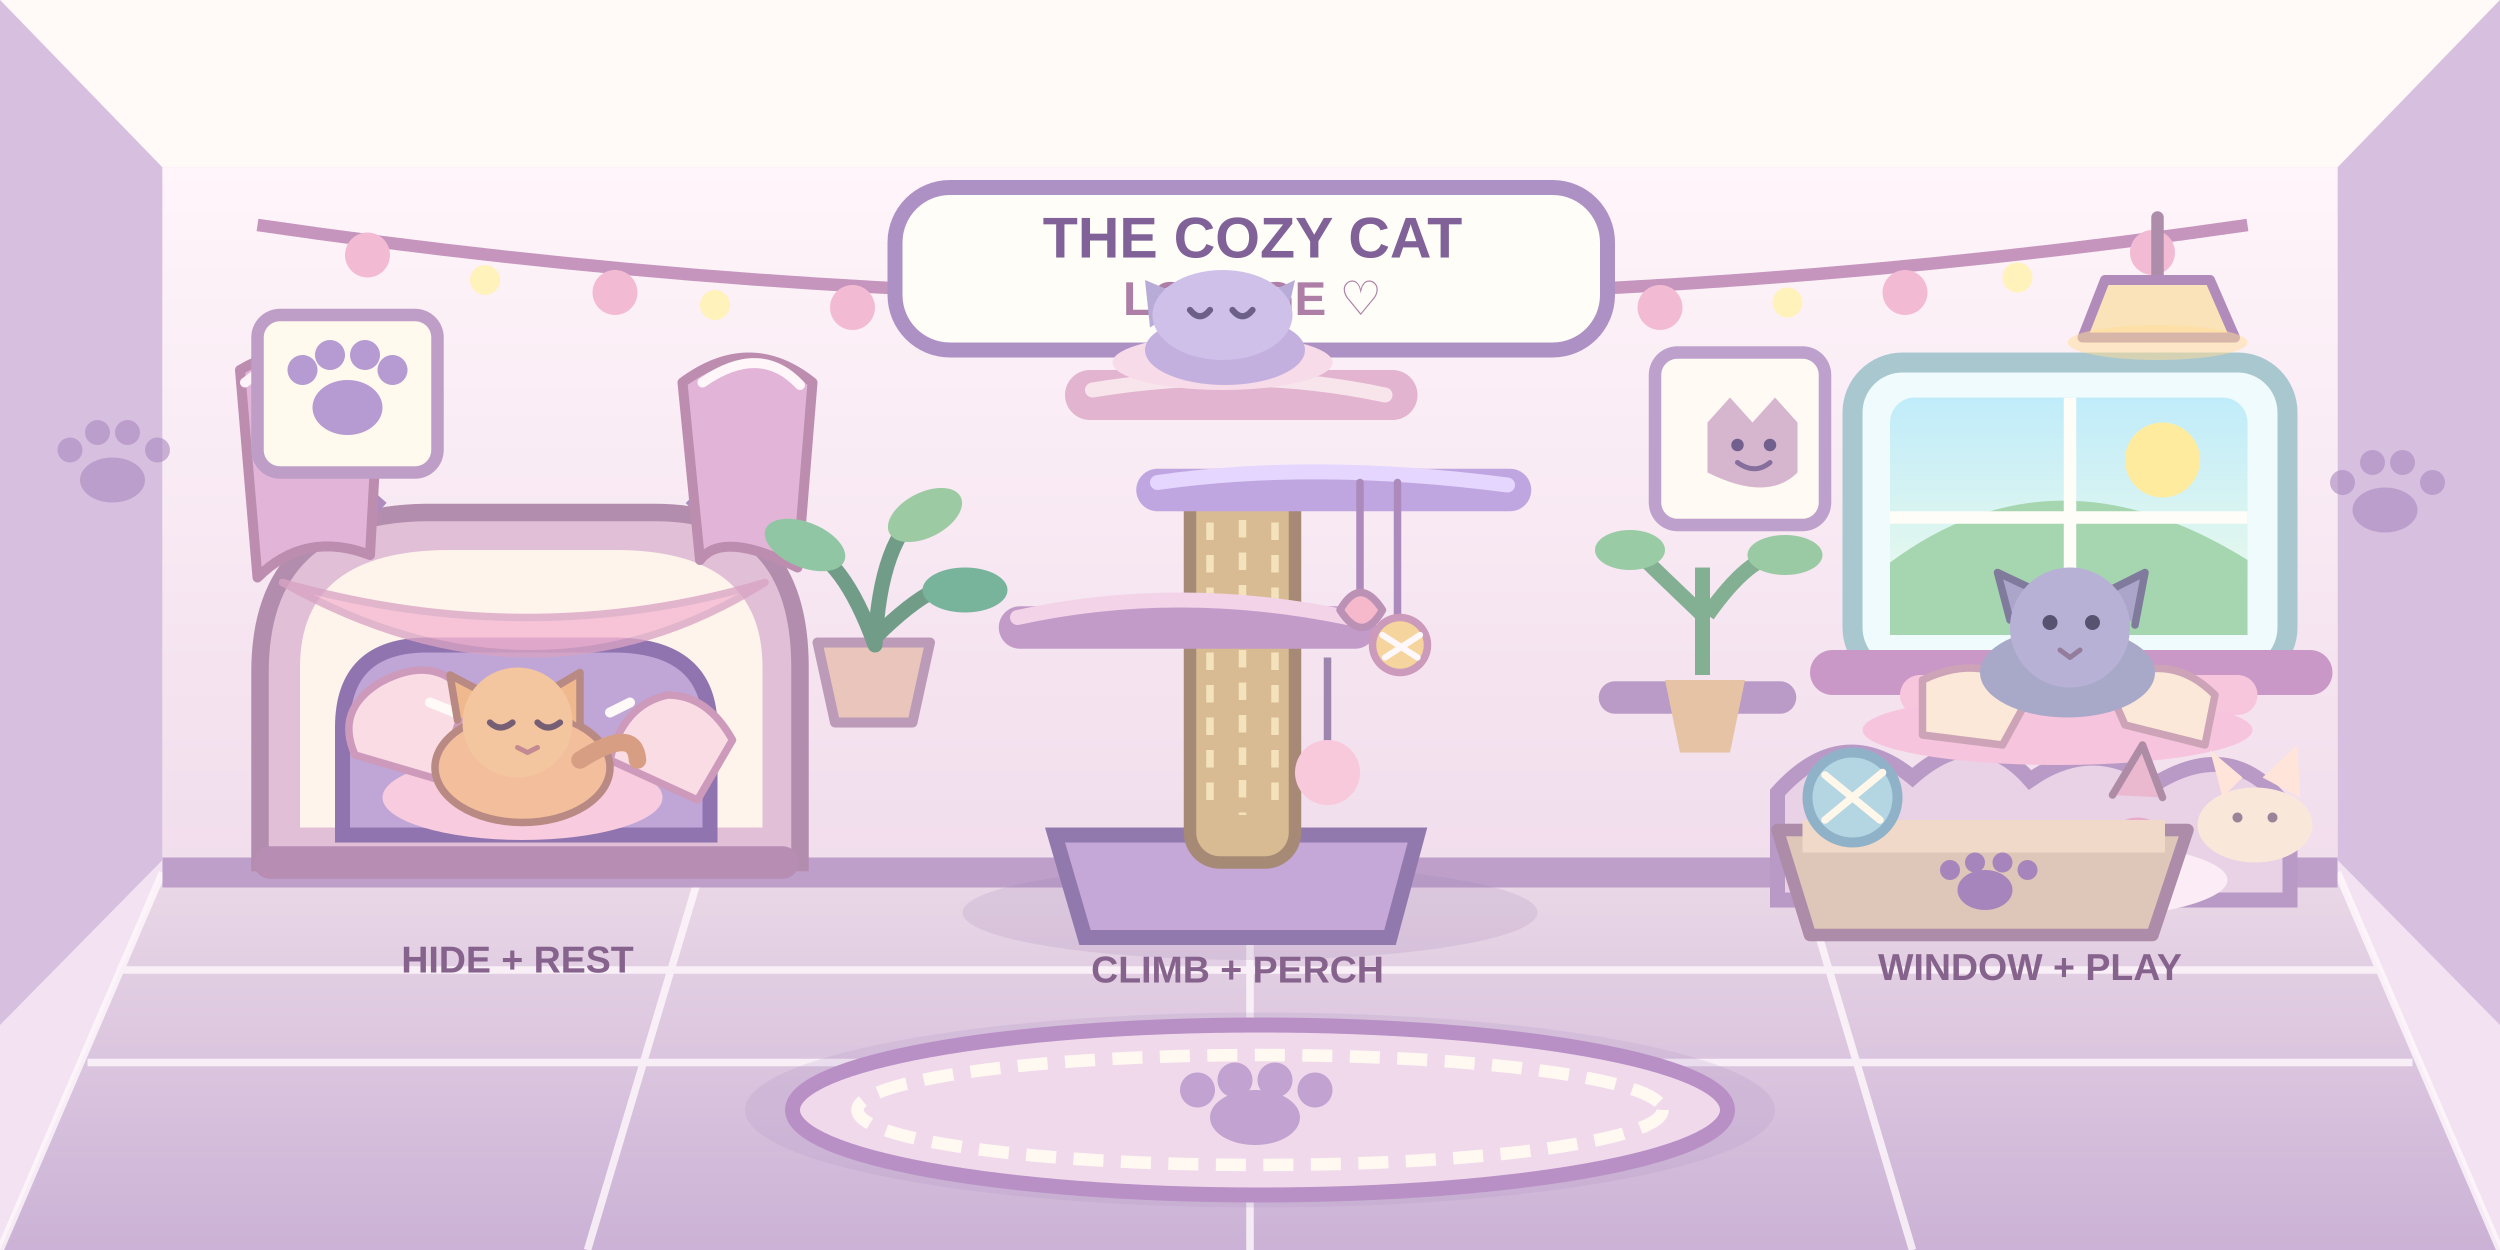
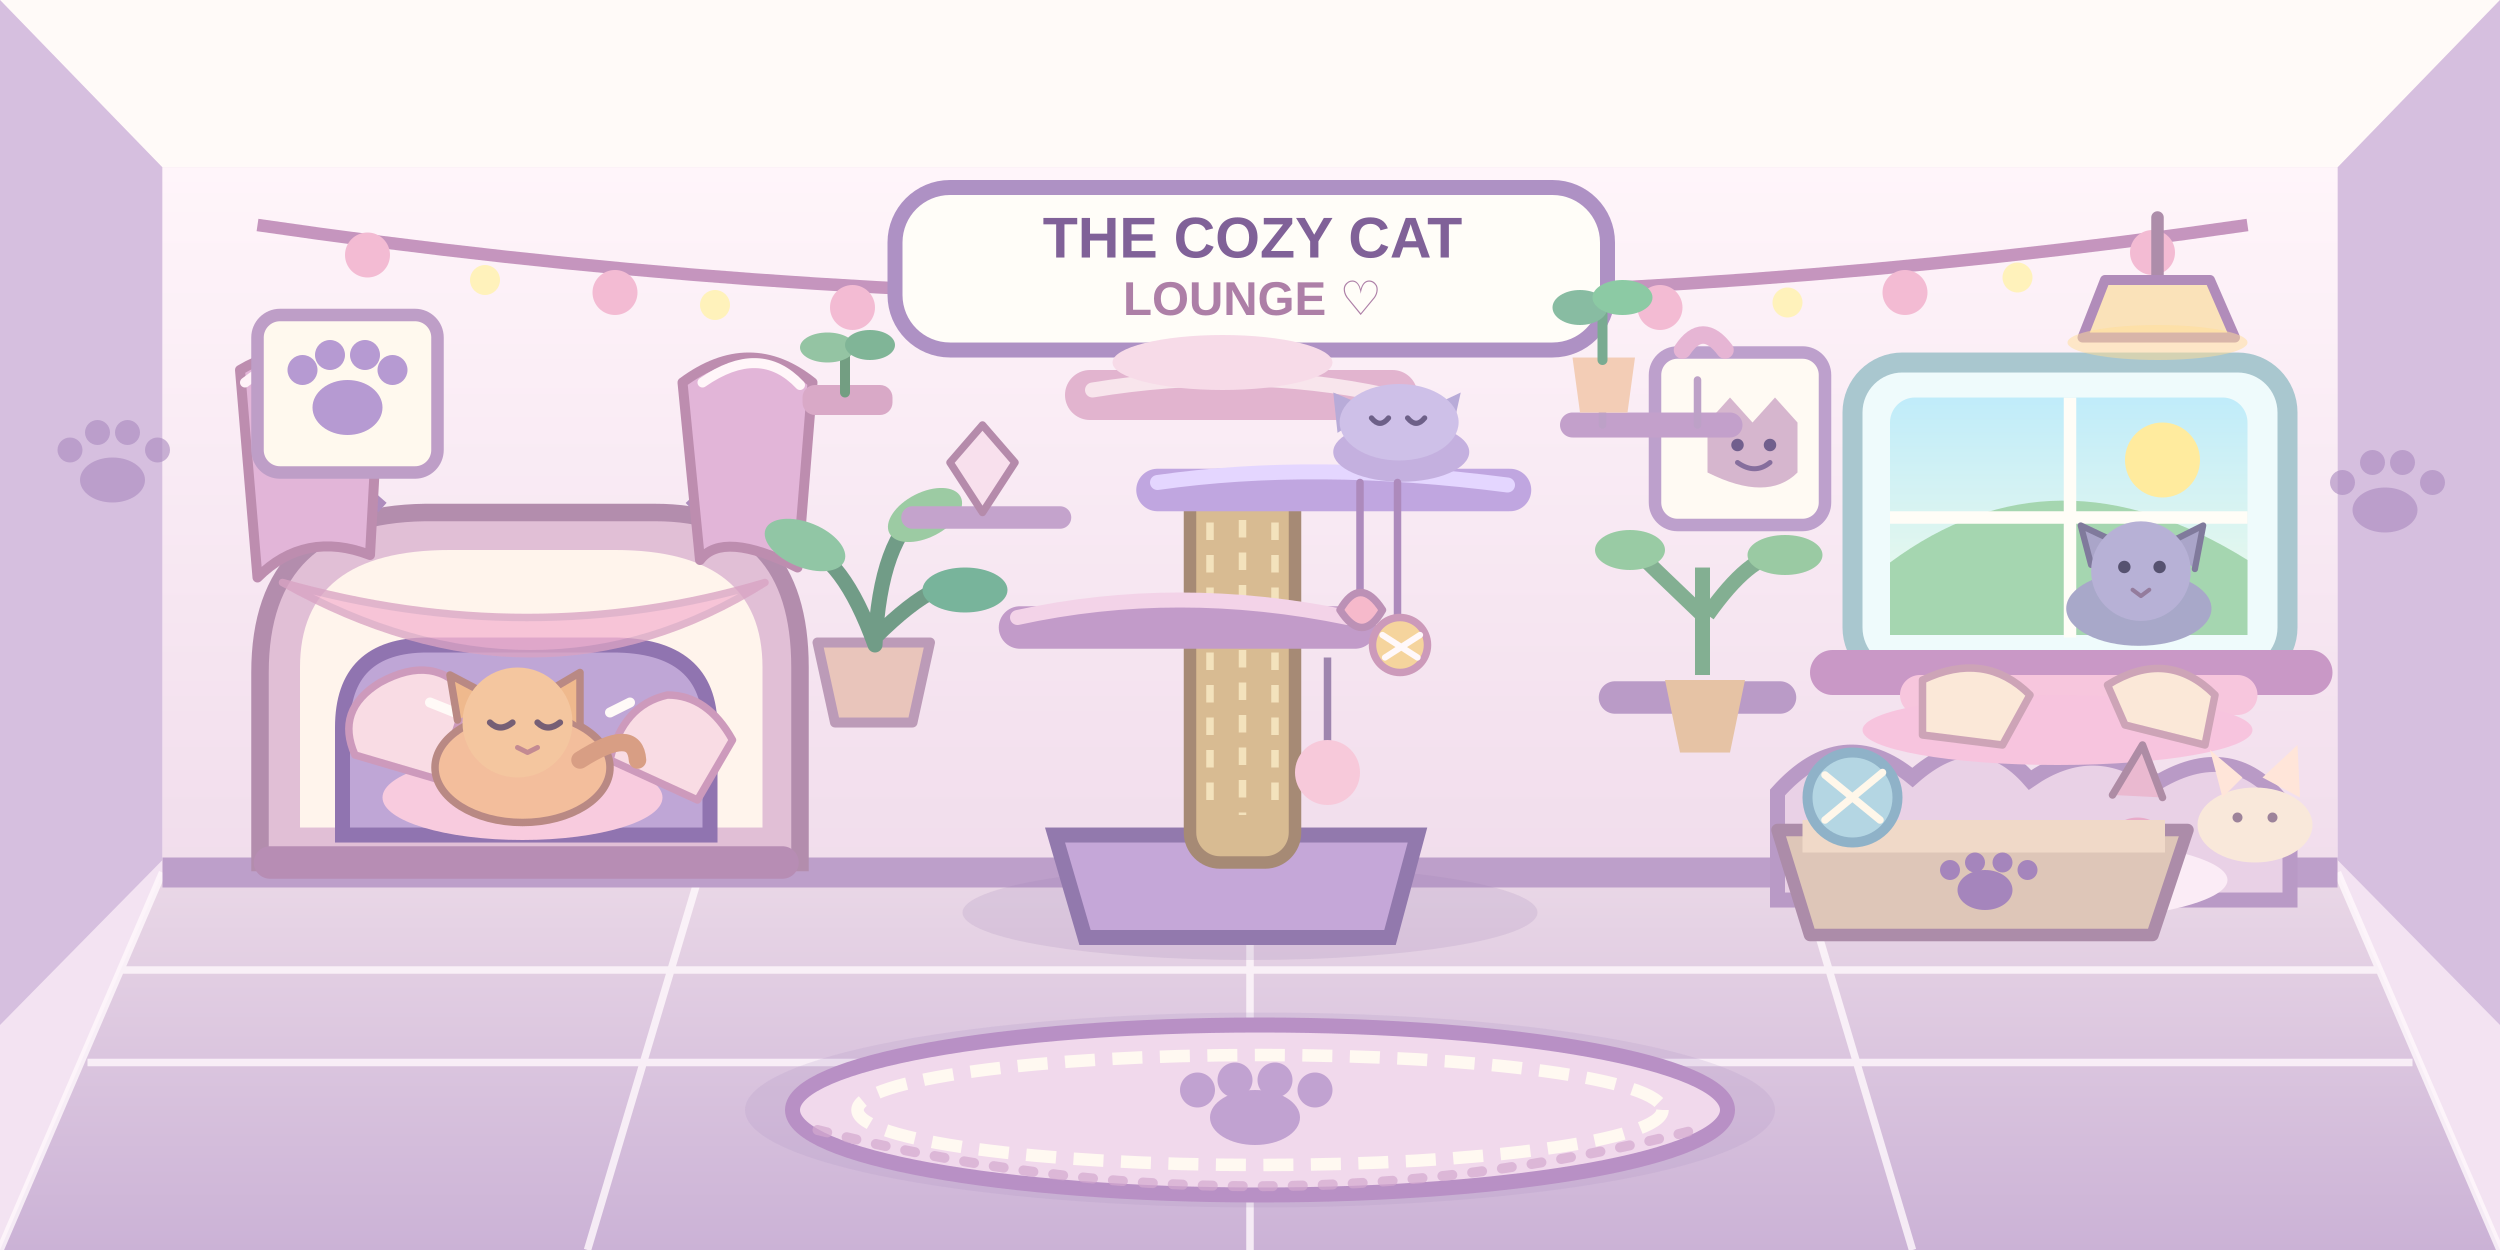
<svg xmlns="http://www.w3.org/2000/svg" viewBox="0 0 1000 500" role="img" aria-label="Cozy illustrated cat lounge with hiding nooks, climbing towers, sun window and toys">
  <defs>
    <linearGradient id="wall" x2="0" y2="1">
      <stop stop-color="#fff5fa" />
      <stop offset="1" stop-color="#f1ddec" />
    </linearGradient>
    <linearGradient id="floor" x2="0" y2="1">
      <stop stop-color="#ead8e7" />
      <stop offset="1" stop-color="#cbb2d6" />
    </linearGradient>
    <linearGradient id="glass" x2="0" y2="1">
      <stop stop-color="#c0ecfa" />
      <stop offset="1" stop-color="#f2fce9" />
    </linearGradient>
  </defs>
  <rect width="1000" height="500" fill="#f3e3f2" />
  <polygon points="0,0 1000,0 935,67 65,67" fill="#fffaf8" />
  <polygon points="0,0 65,67 65,344 0,410" fill="#d6bfdf" />
  <polygon points="1000,0 935,67 935,344 1000,410" fill="#d6bfdf" />
  <rect x="65" y="67" width="870" height="282" fill="url(#wall)" />
  <path d="M65 349H935L1000 500H0Z" fill="url(#floor)" />
  <path d="M65 349L0 500M935 349L1000 500M280 349L235 500M500 349V500M720 349L765 500M35 425H965M49 388H951" stroke="#fff9fc" stroke-width="3" fill="none" opacity=".8" />
  <path d="M65 349H935" stroke="#bd9fca" stroke-width="12" />
  <path d="M103 90Q499 148 899 90" stroke="#c595be" stroke-width="5" fill="none" />
  <g fill="#f3bbd3">
    <circle cx="147" cy="102" r="9" />
    <circle cx="246" cy="117" r="9" />
    <circle cx="341" cy="123" r="9" />
    <circle cx="664" cy="123" r="9" />
    <circle cx="762" cy="117" r="9" />
    <circle cx="861" cy="101" r="9" />
  </g>
  <g fill="#fff2bb">
    <circle cx="194" cy="112" r="6" />
    <circle cx="286" cy="122" r="6" />
    <circle cx="715" cy="121" r="6" />
    <circle cx="807" cy="111" r="6" />
  </g>
  <rect x="358" y="75" width="285" height="65" rx="22" fill="#fffdf8" stroke="#ae91c4" stroke-width="6" />
  <text x="501" y="103" text-anchor="middle" font-size="23" font-family="Arial,sans-serif" font-weight="900" fill="#806198">THE COZY CAT</text>
  <text x="501" y="126" text-anchor="middle" font-size="19" font-family="Arial,sans-serif" font-weight="900" fill="#ad7fa7">LOUNGE ♡</text>
  <path d="M104 269Q104 206 170 205H262Q320 205 320 267V345H104Z" fill="#e1bfd6" stroke="#b38dad" stroke-width="7" />
  <path d="M120 267Q120 220 180 220H246Q305 220 305 267V331H120Z" fill="#fff4ec" />
  <path d="M137 291Q137 258 171 258H245Q284 258 284 291V334H137Z" fill="#bfa6d6" stroke="#9074b0" stroke-width="6" />
  <ellipse cx="209" cy="319" rx="56" ry="17" fill="#f8cbde" />
  <path d="M114 214Q106 193 129 182L153 203M306 214Q321 193 298 182L276 203" fill="#fce8f0" stroke="#ae8cbd" stroke-width="5" />
  <path d="M108 345h205" stroke="#b78db4" stroke-width="13" stroke-linecap="round" />
  <ellipse cx="500" cy="365" rx="115" ry="19" fill="#9c81b0" opacity=".18" />
  <path d="M422 334H567L556 375H434Z" fill="#c5a7d8" stroke="#9279ad" stroke-width="6" />
  <rect x="476" y="190" width="42" height="155" rx="12" fill="#d8bb92" stroke="#a68a75" stroke-width="5" />
  <path d="M484 209v117M497 208v118M510 209v117" stroke="#f3e2bc" stroke-width="3" stroke-dasharray="7 6" />
  <path d="M408 251H542" stroke="#c29bc9" stroke-width="17" stroke-linecap="round" />
  <path d="M463 196H604" stroke="#c0a6e0" stroke-width="17" stroke-linecap="round" />
  <path d="M436 158H557" stroke="#e2b4cf" stroke-width="20" stroke-linecap="round" />
  <path d="M531 263v34" stroke="#9e85ae" stroke-width="3" />
  <circle cx="531" cy="309" r="13" fill="#f7c9da" />
  <rect x="741" y="145" width="174" height="126" rx="20" fill="#effbfc" stroke="#a9c7cf" stroke-width="8" />
  <rect x="756" y="159" width="143" height="95" rx="10" fill="url(#glass)" />
  <circle cx="865" cy="184" r="15" fill="#ffeb9e" />
  <path d="M756 225Q822 176 899 224V254H756Z" fill="#a5d6b0" />
  <path d="M828 159v96M756 207h143" stroke="#fffdf7" stroke-width="5" />
  <path d="M733 269H924" stroke="#c998c6" stroke-width="18" stroke-linecap="round" />
  <rect x="760" y="270" width="143" height="16" rx="8" fill="#f7c6dd" />
  <path d="M711 317Q737 288 765 311Q791 288 812 312Q838 294 863 313Q895 294 916 325V360H711Z" fill="#e9d1e6" stroke="#b99ac6" stroke-width="6" />
  <ellipse cx="811" cy="352" rx="80" ry="17" fill="#fbecf6" />
  <circle cx="769" cy="345" r="17" fill="#8ec3de" />
  <path d="M760 338l17 14M777 338l-16 14" stroke="#fff4ed" stroke-width="3" />
  <circle cx="855" cy="340" r="13" fill="#e8abc9" />
  <path d="M849 334l13 12" stroke="#fff4e8" stroke-width="3" />
  <path d="M646 279h66" stroke="#ba9bc7" stroke-width="13" stroke-linecap="round" />
  <path d="M666 272h32l-6 29h-20Z" fill="#e6c3a5" />
  <path d="M681 270v-43M681 246q-22-21-28-27M683 246q17-24 29-24" stroke="#83af92" stroke-width="6" fill="none" />
  <ellipse cx="652" cy="220" rx="14" ry="8" fill="#99cba4" />
  <ellipse cx="714" cy="222" rx="15" ry="8" fill="#9acaa3" />
  <ellipse cx="504" cy="444" rx="206" ry="39" fill="#aa91c1" opacity=".19" />
  <ellipse cx="504" cy="444" rx="187" ry="34" fill="#f1d9ec" stroke="#b890c5" stroke-width="6" />
  <ellipse cx="504" cy="444" rx="161" ry="22" fill="none" stroke="#fff9f1" stroke-width="5" stroke-dasharray="12 7" />
  <g fill="#b492c9" opacity=".78">
    <ellipse cx="502" cy="447" rx="18" ry="11" />
    <circle cx="479" cy="436" r="7" />
    <circle cx="494" cy="432" r="7" />
    <circle cx="510" cy="432" r="7" />
    <circle cx="526" cy="436" r="7" />
  </g>
-   <g font-family="Arial,sans-serif" font-size="15" font-weight="900" fill="#86638d" text-anchor="middle">
-     <text x="207" y="389">HIDE + REST</text>
-     <text x="495" y="393">CLIMB + PERCH</text>
-     <text x="812" y="392">WINDOW + PLAY</text>
-   </g>
  <g aria-label="Cat lounge extra cozy furniture and decorations" stroke-linecap="round" stroke-linejoin="round">
    <path d="M96 148Q121 133 152 149L148 222Q122 212 103 231Z" fill="#e2b5d8" stroke="#bd8daf" stroke-width="4" />
    <path d="M98 153q24-19 48-2" fill="none" stroke="#fff2f8" stroke-width="4" />
    <path d="M273 153Q300 133 325 153L319 227Q289 212 280 224Z" fill="#e2b5d8" stroke="#bd8daf" stroke-width="4" />
    <path d="M281 153q23-16 39 1" stroke="#fff6f9" fill="none" stroke-width="4" />
    <path d="M142 302q-8-18 10-29q22-12 35 5l-11 34Z" fill="#f9dce4" stroke="#cd9abc" stroke-width="3" />
    <path d="M244 304q5-22 23-26q16 0 26 18l-14 24Z" fill="#f9dce4" stroke="#cd9abc" stroke-width="3" />
    <path d="M172 281l10 4m70-4-8 4" stroke="#fffaf7" stroke-width="4" />
    <g transform="translate(183 275)">
      <ellipse cx="26" cy="32" rx="35" ry="22" fill="#f3be9c" stroke="#b98984" stroke-width="3" />
      <path d="M0 13L-3 -5L16 5M32 4L49 -6L49 15" fill="#efb98d" stroke="#b98984" stroke-width="3" />
      <circle cx="24" cy="14" r="22" fill="#f4c69f" />
      <path d="M13 14q4 4 9 0m10 0q4 4 9 0" fill="none" stroke="#765f75" stroke-width="2.5" />
      <path d="M24 24l4 2 4-2" fill="none" stroke="#c38a92" stroke-width="2" />
      <path d="M49 29q22-14 23 0" fill="none" stroke="#d89e84" stroke-width="7" />
    </g>
    <g transform="translate(103 126)">
      <rect width="72" height="63" rx="9" fill="#fff9ee" stroke="#be9ec7" stroke-width="5" />
      <ellipse cx="36" cy="37" rx="14" ry="11" fill="#b69ad2" />
      <g fill="#b69ad2">
        <circle cx="18" cy="22" r="6" />
        <circle cx="29" cy="16" r="6" />
        <circle cx="43" cy="16" r="6" />
        <circle cx="54" cy="22" r="6" />
      </g>
    </g>
    <g transform="translate(835 82)">
      <path d="M28 5V30" stroke="#ad8daa" stroke-width="5" />
      <path d="M7 30H49L59 53H-2Z" fill="#fae2b9" stroke="#b18cba" stroke-width="4" />
      <ellipse cx="28" cy="55" rx="36" ry="7" fill="#ffdd97" opacity=".5" />
    </g>
    <g transform="translate(662 141)">
      <rect width="68" height="69" rx="9" fill="#fffaf3" stroke="#bda0cc" stroke-width="5" />
      <path d="M21 48v-20l9-10 9 10 9-10 9 10v20q-12 12-36 0" fill="#d6b6ce" />
      <circle cx="33" cy="37" r="2.5" fill="#715f8d" />
      <circle cx="46" cy="37" r="2.5" fill="#715f8d" />
      <path d="M33 44q7 5 13 0" fill="none" stroke="#866e9d" stroke-width="2" />
    </g>
    <g transform="translate(327 218)">
      <path d="M0 39h45l-7 32H7Z" fill="#e9c5bb" stroke="#bc9bb8" stroke-width="4" />
      <path d="M23 40Q10 4-7 0M23 40Q25-3 43-15M23 37Q51 9 64 17" fill="none" stroke="#719c87" stroke-width="6" />
      <ellipse cx="-5" cy="0" rx="17" ry="9" fill="#91c6a5" transform="rotate(22 -5 0)" />
      <ellipse cx="43" cy="-12" rx="16" ry="9" fill="#9ccba3" transform="rotate(-27 43 -12)" />
      <ellipse cx="59" cy="18" rx="17" ry="9" fill="#78b49b" />
    </g>
    <path d="M113 233Q212 261 306 233Q215 290 113 233Z" fill="#f5b6d1" opacity=".78" stroke="#d9a3c3" stroke-width="3" />
    <path d="M407 247q64 -14 132 0" fill="none" stroke="#f3d3e8" stroke-width="6" />
    <path d="M463 193q63-9 140 1" fill="none" stroke="#e4d6ff" stroke-width="6" />
    <path d="M437 156q61-10 117 2" fill="none" stroke="#f8e5ec" stroke-width="6" />
    <ellipse cx="489" cy="145" rx="44" ry="11" fill="#f7dbe8" />
-     <g transform="translate(460 112)">
+     <g transform="translate(535 157) scale(.85)">
      <ellipse cx="30" cy="28" rx="32" ry="14" fill="#c4b0df" />
      <path d="M0 19l-2-19 19 8M41 8L58 0l-4 18" fill="#b8abd8" />
      <ellipse cx="29" cy="14" rx="28" ry="18" fill="#cec0e8" />
      <path d="M16 12q4 5 8 0m9 0q4 5 8 0" stroke="#6d6088" stroke-width="2.5" fill="none" />
    </g>
    <path d="M544 193v43M559 193v57" stroke="#ad8abc" stroke-width="3" />
    <path d="M536 244q8-14 17 0q-8 14-17 0" fill="#f6b9cb" stroke="#bc91b6" stroke-width="3" />
    <circle cx="560" cy="258" r="11" fill="#f5d49d" stroke="#cc9aba" stroke-width="3" />
    <path d="M553 254l14 9M568 254l-14 9" stroke="#fff8fa" stroke-width="2.5" />
    <ellipse cx="823" cy="292" rx="78" ry="14" fill="#f7c4de" />
    <path d="M769 272q25-12 43 6l-11 20-32-4Z" fill="#fbe8d8" stroke="#cda4b7" stroke-width="3" />
    <path d="M843 274q24-15 43 4l-4 20-32-8Z" fill="#fbe8d8" stroke="#cda4b7" stroke-width="3" />
-     <g transform="translate(789 236)">
+     <g transform="translate(824 216) scale(.83)">
      <ellipse cx="38" cy="33" rx="35" ry="18" fill="#a8a8c9" />
      <path d="M15 12l-5-19 19 9M51 2L69-7l-4 21" fill="#aaa5c9" stroke="#807a9c" stroke-width="3" />
      <circle cx="39" cy="15" r="24" fill="#b7b1d6" />
      <circle cx="31" cy="13" r="3" fill="#565270" />
      <circle cx="48" cy="13" r="3" fill="#565270" />
      <path d="M35 24l4 3 4-3" fill="none" stroke="#947c9d" stroke-width="2" />
    </g>
    <path d="M711 332h164l-14 42H724Z" fill="#dec6b8" stroke="#ac8ca9" stroke-width="5" />
    <path d="M721 328h145v13H721Z" fill="#f0d9c8" />
    <g fill="#a585bc">
      <ellipse cx="794" cy="356" rx="11" ry="8" />
      <circle cx="780" cy="348" r="4" />
      <circle cx="790" cy="345" r="4" />
      <circle cx="801" cy="345" r="4" />
      <circle cx="811" cy="348" r="4" />
    </g>
    <circle cx="741" cy="319" r="18" fill="#b4d6e3" stroke="#8fb2c8" stroke-width="4" />
    <path d="M730 310l22 18m1-19-23 19" stroke="#fff7ea" stroke-width="3" />
    <path d="M845 318l12-20 8 21" fill="#eab9d0" stroke="#ae8ca5" stroke-width="3" />
    <g transform="translate(887 311)">
      <ellipse cx="15" cy="19" rx="23" ry="15" fill="#f9e8da" />
      <path d="M2 8l-5-19 13 11M18 0l14-13 1 21" fill="#ffe5d9" />
      <circle cx="8" cy="16" r="2" fill="#9d839a" />
      <circle cx="22" cy="16" r="2" fill="#9d839a" />
    </g>
    <g fill="#ab8cbf" opacity=".63">
      <ellipse cx="45" cy="192" rx="13" ry="9" />
      <circle cx="28" cy="180" r="5" />
      <circle cx="39" cy="173" r="5" />
      <circle cx="51" cy="173" r="5" />
      <circle cx="63" cy="180" r="5" />
      <ellipse cx="954" cy="204" rx="13" ry="9" />
      <circle cx="937" cy="193" r="5" />
      <circle cx="949" cy="185" r="5" />
      <circle cx="961" cy="185" r="5" />
      <circle cx="973" cy="193" r="5" />
    </g>
  </g>
+   <g stroke-linecap="round" stroke-linejoin="round">
+     <rect x="321" y="154" width="36" height="12" rx="5" fill="#d9a9c7" />
+     <path d="M338 157V141" stroke="#739e82" stroke-width="4" />
+     <ellipse cx="331" cy="139" rx="11" ry="6" fill="#94c4a3" />
+     <ellipse cx="348" cy="138" rx="10" ry="6" fill="#80b597" />
+     <path d="M365 207h59" stroke="#c4a3cc" stroke-width="9" />
+     <path d="M393 205l-13-20 13-15 13 15Z" fill="#f8e0ed" stroke="#b58bab" stroke-width="3" />
+     <path d="M629 170h63" stroke="#c3a0cb" stroke-width="10" />
+     <path d="M641 170v-23m38 23v-18" stroke="#bda1c7" stroke-width="3" />
+     <path d="M629 143h25l-3 22h-19Z" fill="#f3cdb6" />
+     <path d="M641 144v-23" stroke="#79ab91" stroke-width="4" />
+     <ellipse cx="632" cy="123" rx="11" ry="7" fill="#88bca2" />
+     <ellipse cx="649" cy="119" rx="12" ry="7" fill="#8ccaa4" />
+     <path d="M673 140q8-12 17 0" stroke="#e6b5d4" stroke-width="7" fill="none" />
+     <path d="M327 452Q502 497 678 452" stroke="#d3a8cf" stroke-width="4" stroke-dasharray="4 8" fill="none" opacity=".7" />
+   </g>
</svg>
